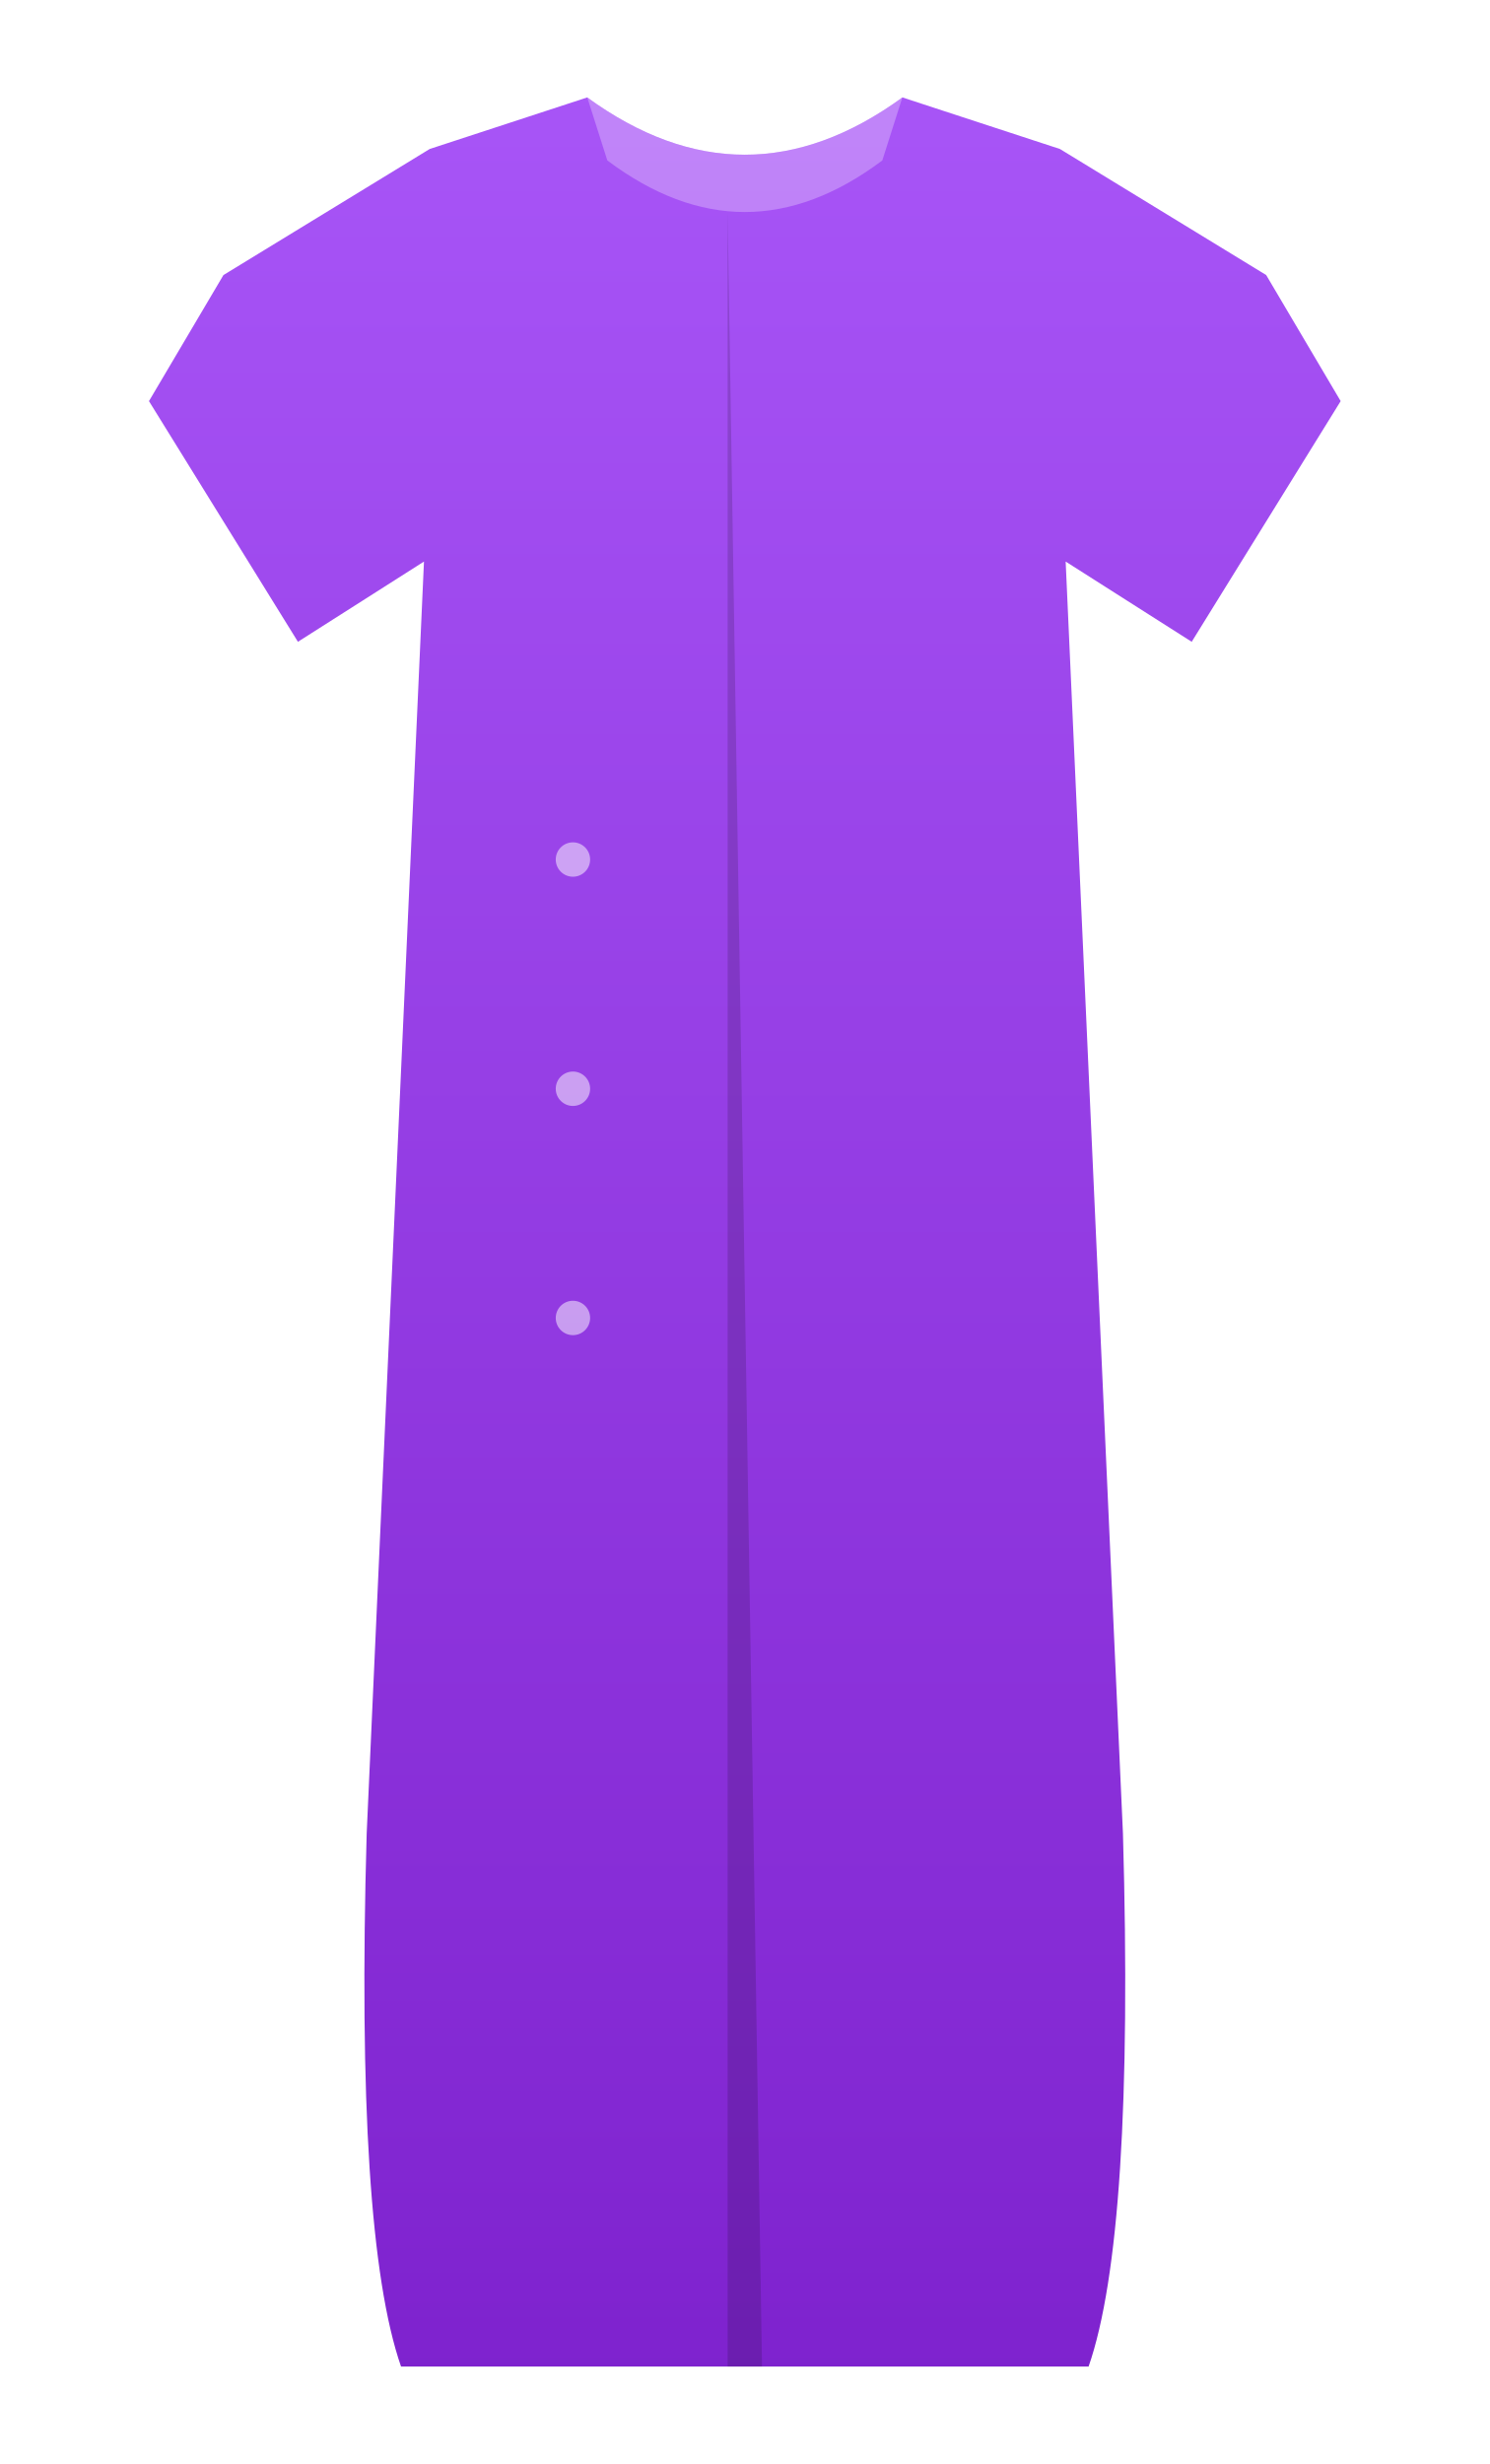
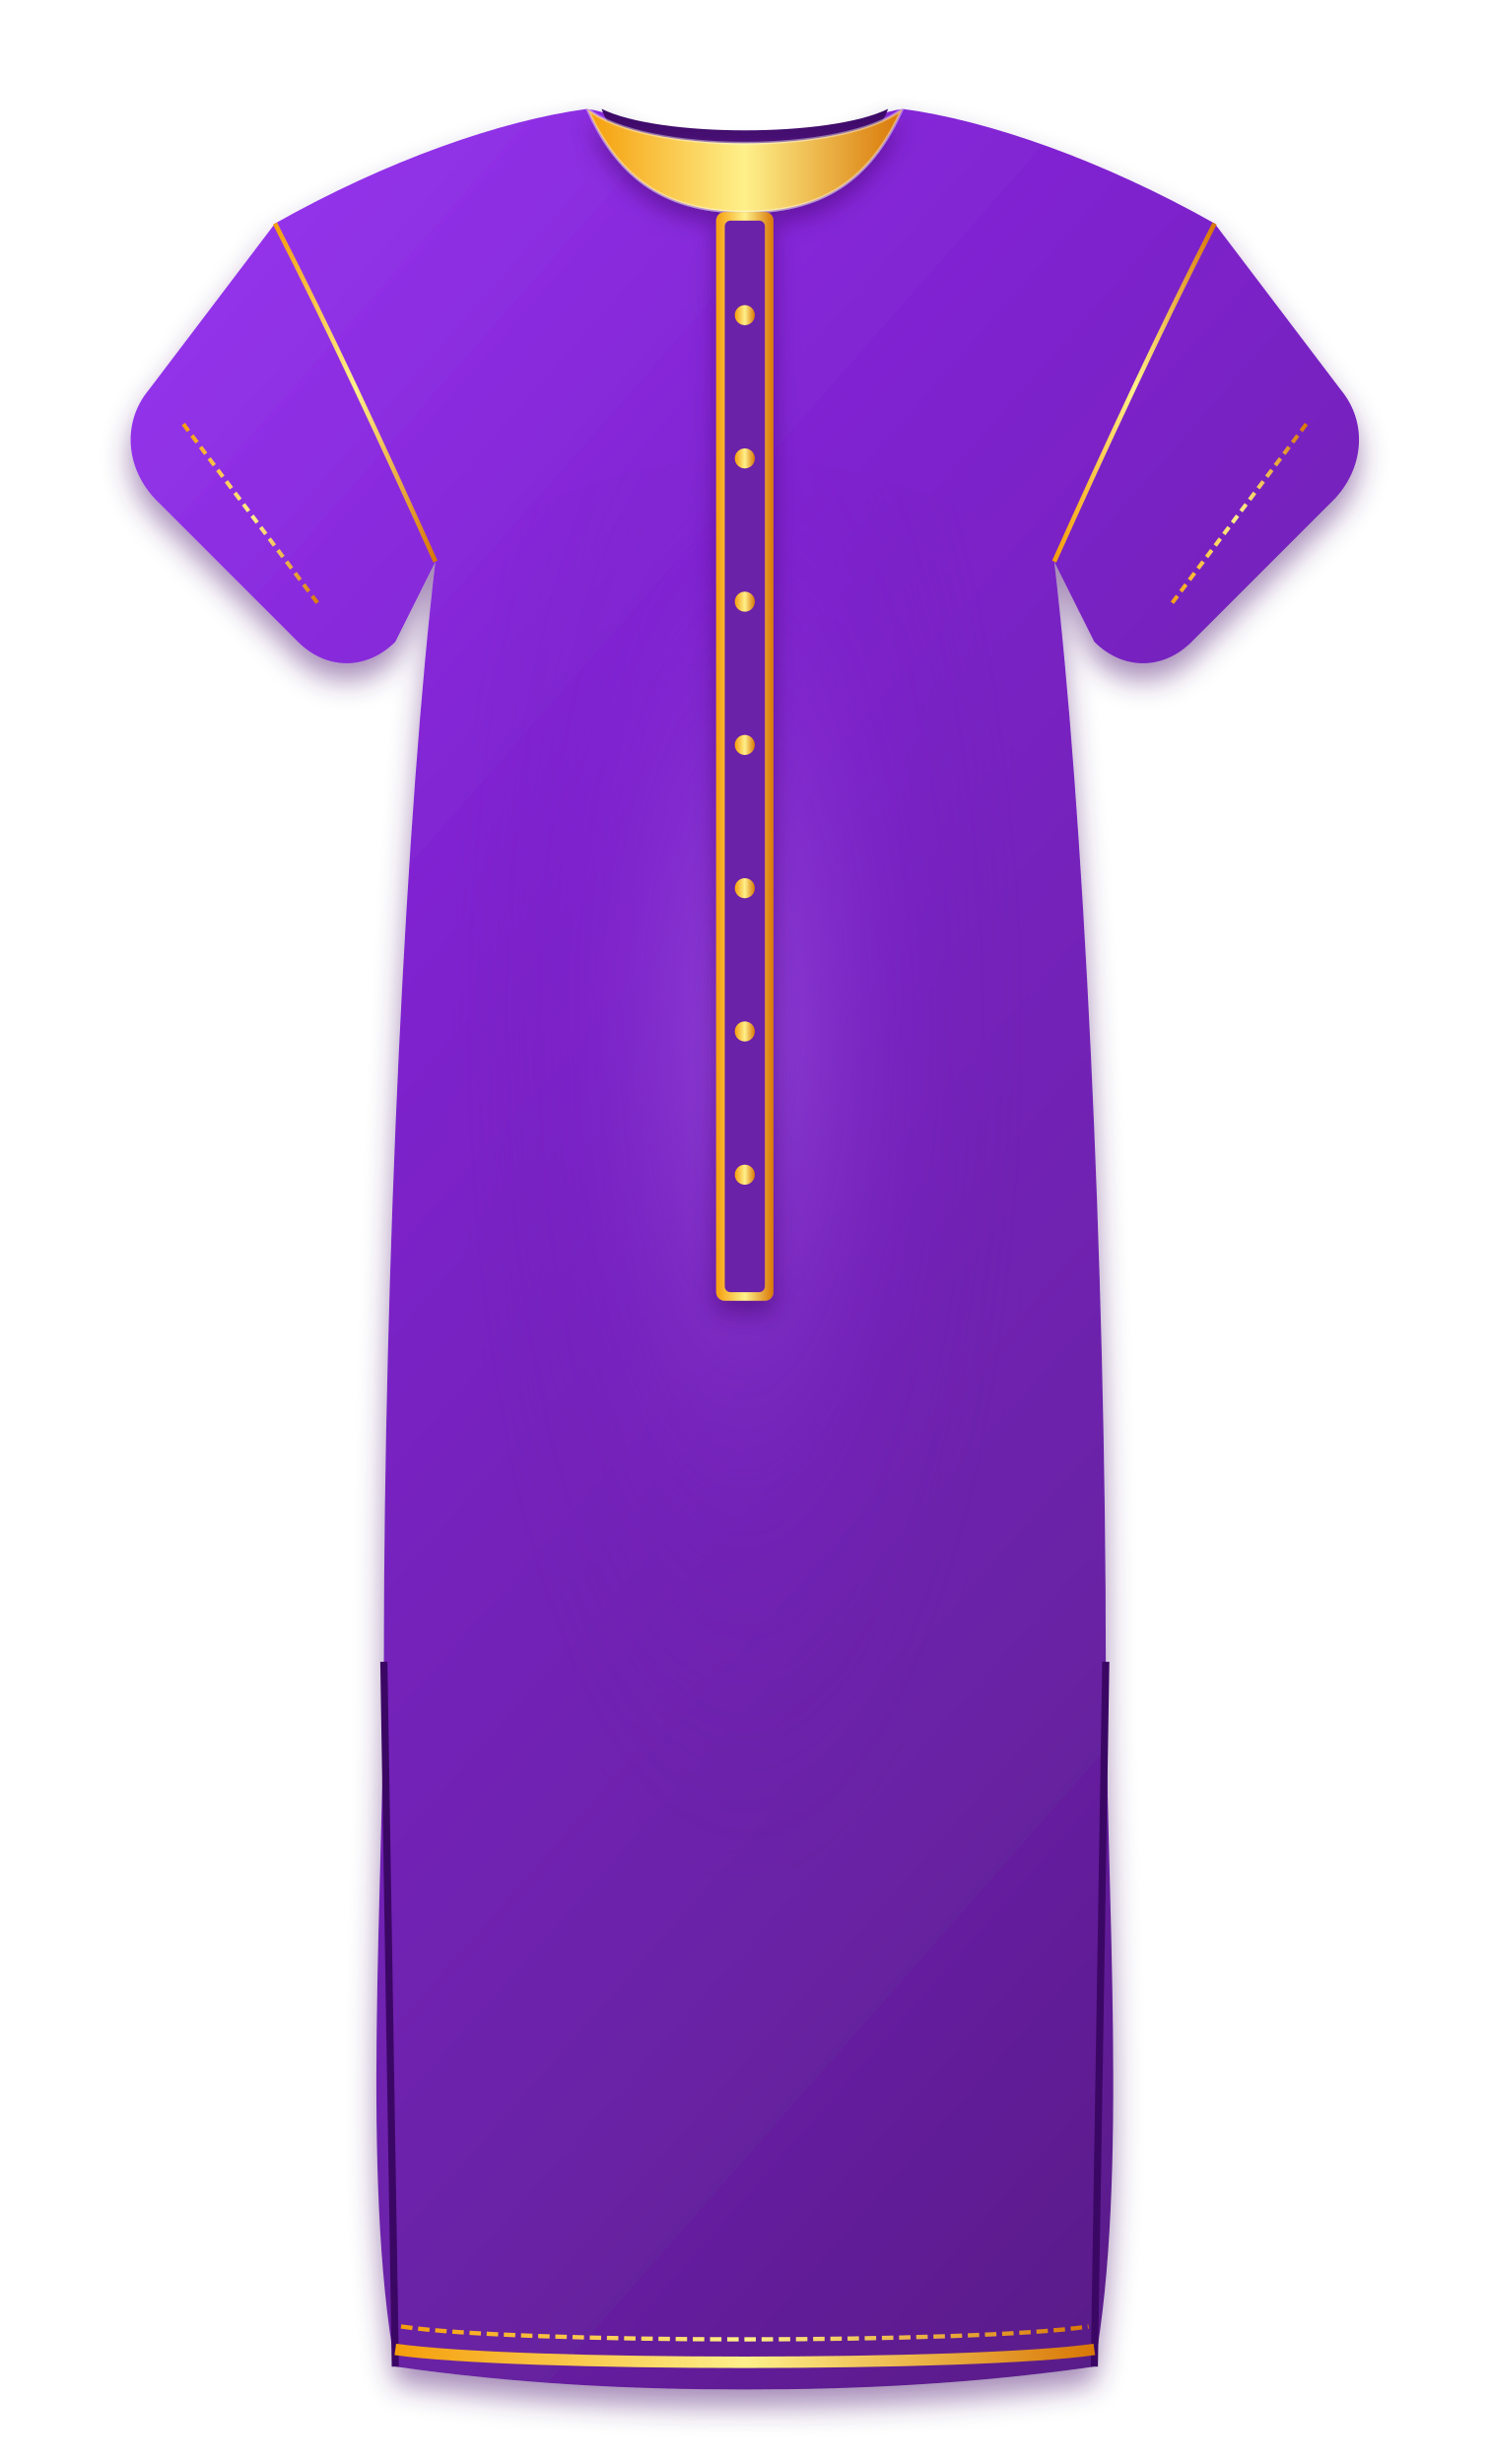
<svg xmlns="http://www.w3.org/2000/svg" width="520" height="860" viewBox="0 0 520 860">
  <defs>
-     <linearGradient id="g" x1="0" y1="0" x2="0" y2="1">
-       <stop offset="0" stop-color="#a855f7" />
-       <stop offset="1" stop-color="#7e22ce" />
+     <linearGradient id="kurtiBodyGrad" x1="0.2" y1="0" x2="0.8" y2="1">
+       <stop offset="0%" stop-color="#9333ea" />
+       <stop offset="30%" stop-color="#7e22ce" />
+       <stop offset="70%" stop-color="#6b21a8" />
+       <stop offset="100%" stop-color="#581c87" />
    </linearGradient>
+     <radialGradient id="kurtiHighlight" cx="50%" cy="30%" r="45%">
+       <stop offset="0%" stop-color="#c084fc" stop-opacity="0.32" />
+       <stop offset="60%" stop-color="#7e22ce" stop-opacity="0.1" />
+       <stop offset="100%" stop-color="#581c87" stop-opacity="0" />
+     </radialGradient>
+     <linearGradient id="goldZari" x1="0" y1="0" x2="1" y2="0">
+       <stop offset="0%" stop-color="#f59e0b" />
+       <stop offset="50%" stop-color="#fef08a" />
+       <stop offset="100%" stop-color="#d97706" />
+     </linearGradient>
+     <linearGradient id="innerNeckGrad" x1="0" y1="0" x2="0" y2="1">
+       <stop offset="0%" stop-color="#3b0764" />
+       <stop offset="100%" stop-color="#581c87" />
+     </linearGradient>
+     <filter id="kurtiShadow" x="-10%" y="-10%" width="120%" height="120%">
+       <feDropShadow dx="0" dy="6" stdDeviation="5" flood-color="#3b0764" flood-opacity="0.45" />
+     </filter>
+     <filter id="placketShadow" x="-15%" y="-15%" width="130%" height="130%">
+       <feDropShadow dx="0" dy="4" stdDeviation="4" flood-color="#3b0764" flood-opacity="0.5" />
+     </filter>
  </defs>
-   <path fill="url(#g)" d="M205 34 L150 52 L78 96 L52 140 L104 224 L148 196 L128 640 Q124 780 140 826 L380 826 Q396 780 392 640 L372 196 L416 224 L468 140 L442 96 L370 52 L315 34 Q260 74 205 34 Z" />
-   <path fill="rgba(255,255,255,0.28)" d="M205 34 Q260 74 315 34 L308 56 Q260 92 212 56 Z" />
-   <path fill="rgba(0,0,0,0.15)" d="M254 74 L266 826 L254 826 Z" />
-   <circle cx="200" cy="300" r="6" fill="rgba(255,255,255,0.5)" />
-   <circle cx="200" cy="380" r="6" fill="rgba(255,255,255,0.5)" />
-   <circle cx="200" cy="460" r="6" fill="rgba(255,255,255,0.5)" />
+   <path fill="url(#kurtiBodyGrad)" filter="url(#kurtiShadow)" d="     M 205 38     C 175 42, 135 56, 96 78     L 52 136     C 42 148, 44 165, 56 176     L 104 224     C 114 234, 128 234, 138 224     L 152 196     C 142 280, 134 440, 134 580     C 134 660, 126 760, 138 826     C 180 832, 220 834, 260 834     C 300 834, 340 832, 382 826     C 394 760, 386 660, 386 580     C 386 440, 378 280, 368 196     L 382 224     C 392 234, 406 234, 416 224     L 464 176     C 476 165, 478 148, 468 136     L 424 78     C 385 56, 345 42, 315 38     C 290 42, 280 64, 260 64     C 240 64, 230 42, 205 38 Z   " />
+   <path fill="url(#kurtiHighlight)" d="     M 152 196     C 152 196, 200 160, 260 160     C 320 160, 368 196, 368 196     C 370 380, 374 620, 374 810     C 330 822, 290 826, 260 826     C 230 826, 190 822, 146 810     C 146 620, 150 380, 152 196 Z   " />
+   <path stroke="url(#goldZari)" stroke-width="1.6" fill="none" d="M 96 78 C 115 115, 134 156, 152 196" />
+   <path stroke="url(#goldZari)" stroke-width="1.4" stroke-dasharray="3,2" fill="none" d="M 64 148 L 112 212" />
+   <path stroke="url(#goldZari)" stroke-width="1.6" fill="none" d="M 424 78 C 405 115, 386 156, 368 196" />
+   <path stroke="url(#goldZari)" stroke-width="1.4" stroke-dasharray="3,2" fill="none" d="M 456 148 L 408 212" />
+   <line x1="134" y1="580" x2="138" y2="826" stroke="#3b0764" stroke-width="2.5" />
+   <line x1="386" y1="580" x2="382" y2="826" stroke="#3b0764" stroke-width="2.5" />
+   <path fill="url(#innerNeckGrad)" d="     M 210 38     C 230 48, 290 48, 310 38     C 300 68, 220 68, 210 38 Z   " />
+   <g id="placket" filter="url(#placketShadow)">
+     <path fill="url(#goldZari)" stroke="rgba(255,255,255,0.4)" stroke-width="1" d="       M 205 38       C 225 54, 295 54, 315 38       C 305 60, 290 74, 260 74       C 230 74, 215 60, 205 38 Z     " />
+     <rect x="250" y="74" width="20" height="380" fill="url(#goldZari)" rx="3" />
+     <rect x="253" y="77" width="14" height="374" fill="#6b21a8" rx="2" />
+     <g fill="url(#goldZari)">
+       <circle cx="260" cy="110" r="3.5" />
+       <circle cx="260" cy="160" r="3.5" />
+       <circle cx="260" cy="210" r="3.5" />
+       <circle cx="260" cy="260" r="3.5" />
+       <circle cx="260" cy="310" r="3.5" />
+       <circle cx="260" cy="360" r="3.5" />
+       <circle cx="260" cy="410" r="3.5" />
+     </g>
+   </g>
+   <path stroke="url(#goldZari)" stroke-width="4" fill="none" d="M 138 820 C 180 826, 340 826, 382 820" />
+   <path stroke="url(#goldZari)" stroke-width="1.5" stroke-dasharray="4,2" fill="none" d="M 140 812 C 180 818, 340 818, 380 812" />
</svg>
